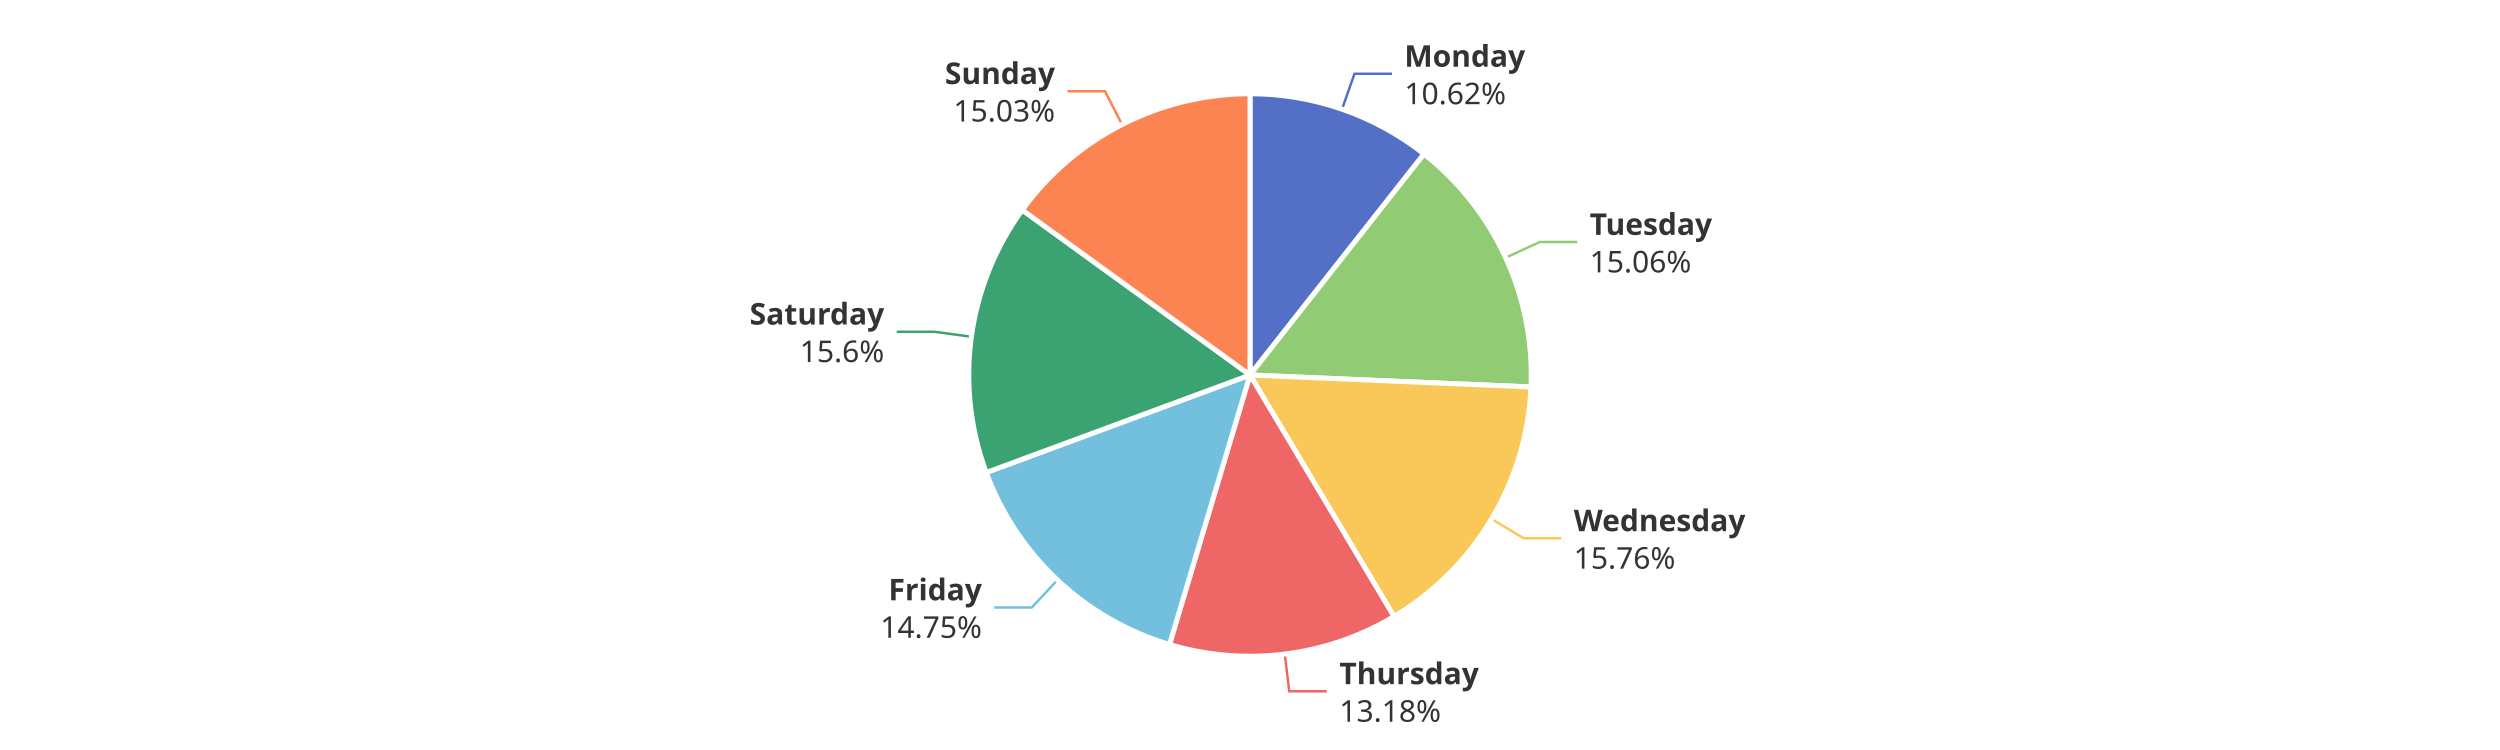
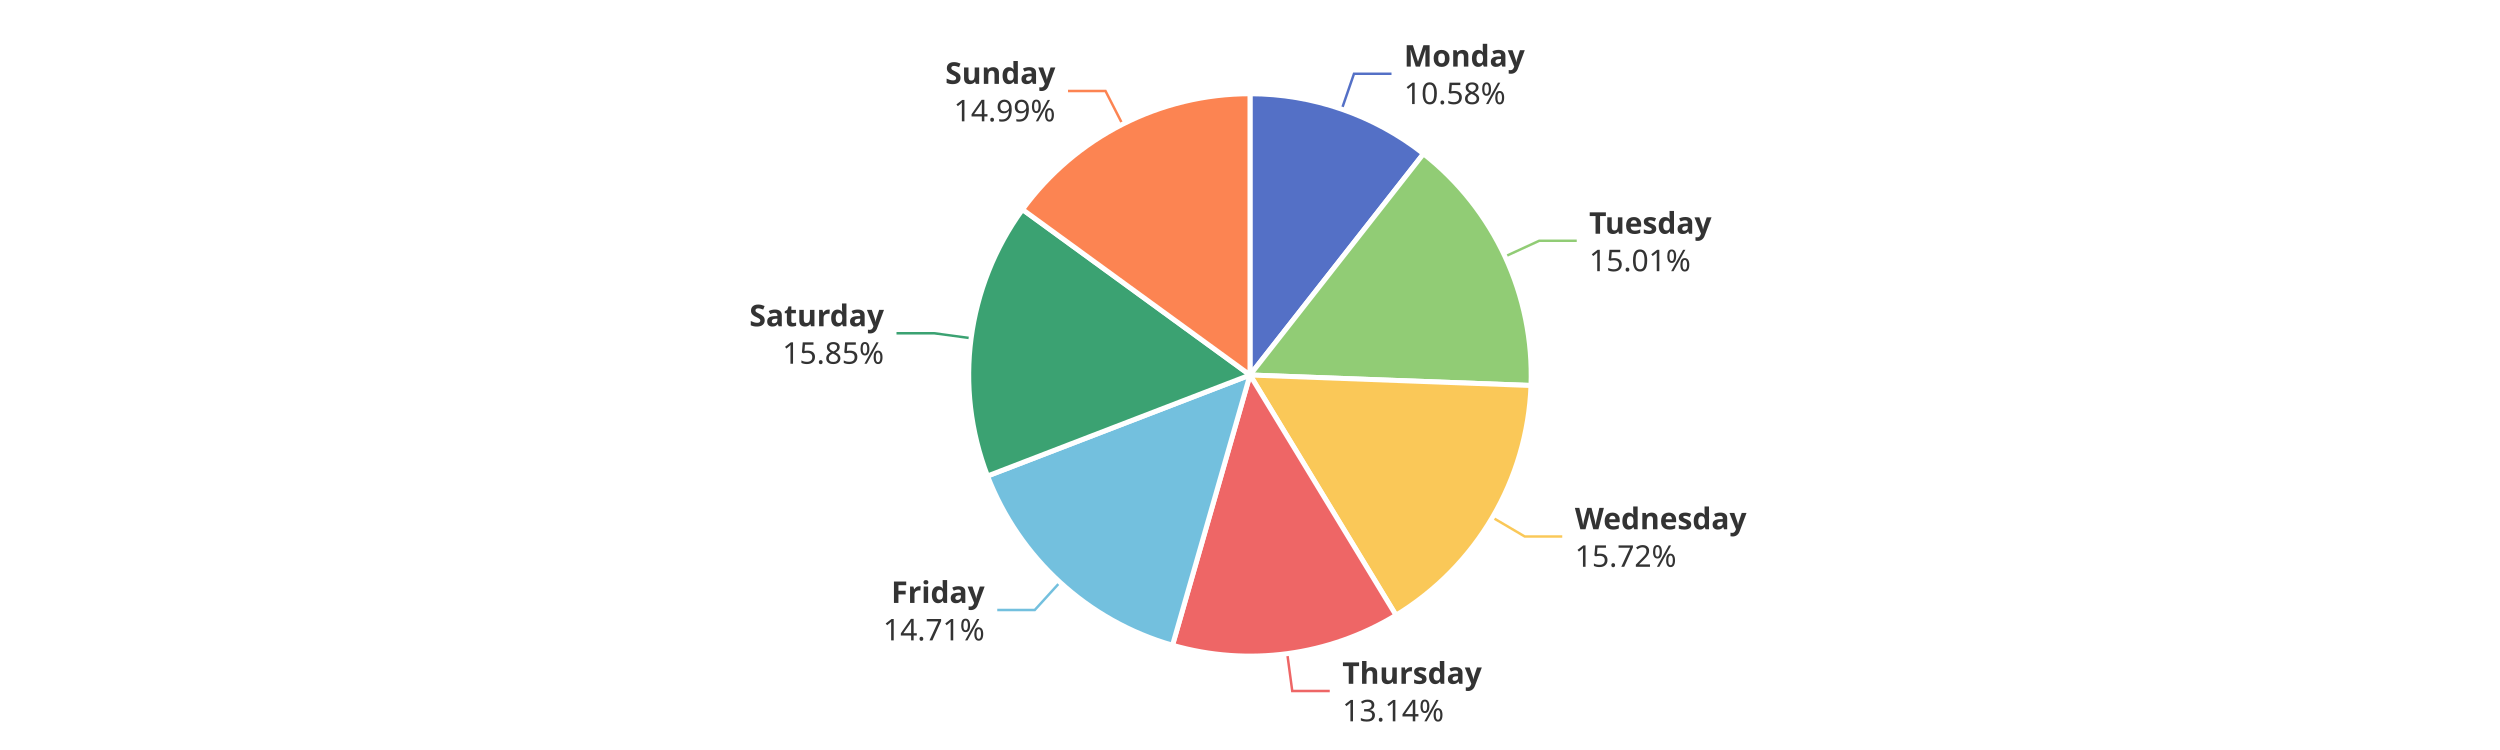
<svg xmlns="http://www.w3.org/2000/svg" width="1000" height="300" version="1.1" baseProfile="full" viewBox="0 0 1000 300">
  <rect width="1000" height="300" x="0" y="0" id="0" fill="#ffffff" />
-   <polyline points="536.8 43.7 541.8 29.5 556.8 29.5" fill="none" stroke="#5470c6" />
-   <polyline points="602.2 103.1 615.9 96.8 630.9 96.8" fill="none" stroke="#91cc75" />
-   <polyline points="596.6 207.6 609.5 215.3 624.5 215.3" fill="none" stroke="#fac858" />
-   <polyline points="513.9 261.6 515.7 276.5 530.7 276.5" fill="none" stroke="#ee6666" />
-   <polyline points="423 232 412.7 243 397.7 243" fill="none" stroke="#73c0de" />
-   <polyline points="388.5 134.7 373.7 132.7 358.7 132.7" fill="none" stroke="#3ba272" />
-   <polyline points="448.8 49.8 442 36.5 427 36.5" fill="none" stroke="#fc8452" />
-   <path d="M500 37.5A112.5 112.5 0 0 1 569.6 61.6L500 150Z" fill="#5470c6" stroke="#fff" stroke-width="2" stroke-linejoin="round" />
-   <path d="M569.6 61.6A112.5 112.5 0 0 1 612.4 154.8L500 150Z" fill="#91cc75" stroke="#fff" stroke-width="2" stroke-linejoin="round" />
-   <path d="M612.4 154.8A112.5 112.5 0 0 1 557.6 246.6L500 150Z" fill="#fac858" stroke="#fff" stroke-width="2" stroke-linejoin="round" />
-   <path d="M557.6 246.6A112.5 112.5 0 0 1 467.8 257.8L500 150Z" fill="#ee6666" stroke="#fff" stroke-width="2" stroke-linejoin="round" />
-   <path d="M467.8 257.8A112.5 112.5 0 0 1 394.5 189L500 150Z" fill="#73c0de" stroke="#fff" stroke-width="2" stroke-linejoin="round" />
-   <path d="M394.5 189A112.5 112.5 0 0 1 408.9 84L500 150Z" fill="#3ba272" stroke="#fff" stroke-width="2" stroke-linejoin="round" />
-   <path d="M408.9 84A112.5 112.5 0 0 1 500 37.5L500 150Z" fill="#fc8452" stroke="#fff" stroke-width="2" stroke-linejoin="round" />
-   <path d="M0 -15l42.8 0l0 30l-42.8 0Z" transform="translate(561.7539 29.5307)" fill="none" />
-   <text dominant-baseline="central" text-anchor="start" style="font-size:12px;font-family:sans-serif;font-weight:bold;" y="-7.5" transform="translate(561.7539 29.5307)" fill="#333" stroke="rgb(255,255,255)" stroke-width="2" paint-order="stroke" stroke-miterlimit="2">Monday</text>
-   <text dominant-baseline="central" text-anchor="start" style="font-size:12px;font-family:sans-serif;" y="7.5" transform="translate(561.7539 29.5307)" fill="#333" stroke="rgb(255,255,255)" stroke-width="2" paint-order="stroke" stroke-miterlimit="2">10.62%</text>
-   <path d="M0 -15l46.2 0l0 30l-46.2 0Z" transform="translate(635.872 96.8028)" fill="none" />
-   <text dominant-baseline="central" text-anchor="start" style="font-size:12px;font-family:sans-serif;font-weight:bold;" y="-7.5" transform="translate(635.872 96.8028)" fill="#333" stroke="rgb(255,255,255)" stroke-width="2" paint-order="stroke" stroke-miterlimit="2">Tuesday</text>
-   <text dominant-baseline="central" text-anchor="start" style="font-size:12px;font-family:sans-serif;" y="7.5" transform="translate(635.872 96.8028)" fill="#333" stroke="rgb(255,255,255)" stroke-width="2" paint-order="stroke" stroke-miterlimit="2">15.06%</text>
-   <path d="M0 -15l63.6 0l0 30l-63.6 0Z" transform="translate(629.4992 215.316)" fill="none" />
-   <text dominant-baseline="central" text-anchor="start" style="font-size:12px;font-family:sans-serif;font-weight:bold;" y="-7.5" transform="translate(629.4992 215.316)" fill="#333" stroke="rgb(255,255,255)" stroke-width="2" paint-order="stroke" stroke-miterlimit="2">Wednesday</text>
-   <text dominant-baseline="central" text-anchor="start" style="font-size:12px;font-family:sans-serif;" y="7.5" transform="translate(629.4992 215.316)" fill="#333" stroke="rgb(255,255,255)" stroke-width="2" paint-order="stroke" stroke-miterlimit="2">15.76%</text>
-   <path d="M0 -15l50.2 0l0 30l-50.2 0Z" transform="translate(535.7415 276.5245)" fill="none" />
-   <text dominant-baseline="central" text-anchor="start" style="font-size:12px;font-family:sans-serif;font-weight:bold;" y="-7.5" transform="translate(535.7415 276.5245)" fill="#333" stroke="rgb(255,255,255)" stroke-width="2" paint-order="stroke" stroke-miterlimit="2">Thursday</text>
-   <text dominant-baseline="central" text-anchor="start" style="font-size:12px;font-family:sans-serif;" y="7.5" transform="translate(535.7415 276.5245)" fill="#333" stroke="rgb(255,255,255)" stroke-width="2" paint-order="stroke" stroke-miterlimit="2">13.18%</text>
-   <path d="M-40.9 -15l40.9 0l0 30l-40.9 0Z" transform="translate(392.7494 242.9709)" fill="none" />
-   <text dominant-baseline="central" text-anchor="end" style="font-size:12px;font-family:sans-serif;font-weight:bold;" y="-7.5" transform="translate(392.7494 242.9709)" fill="#333" stroke="rgb(255,255,255)" stroke-width="2" paint-order="stroke" stroke-miterlimit="2">Friday</text>
-   <text dominant-baseline="central" text-anchor="end" style="font-size:12px;font-family:sans-serif;" y="7.5" transform="translate(392.7494 242.9709)" fill="#333" stroke="rgb(255,255,255)" stroke-width="2" paint-order="stroke" stroke-miterlimit="2">14.75%</text>
-   <path d="M-48.2 -15l48.2 0l0 30l-48.2 0Z" transform="translate(353.6833 132.6698)" fill="none" />
-   <text dominant-baseline="central" text-anchor="end" style="font-size:12px;font-family:sans-serif;font-weight:bold;" y="-7.5" transform="translate(353.6833 132.6698)" fill="#333" stroke="rgb(255,255,255)" stroke-width="2" paint-order="stroke" stroke-miterlimit="2">Saturday</text>
-   <text dominant-baseline="central" text-anchor="end" style="font-size:12px;font-family:sans-serif;" y="7.5" transform="translate(353.6833 132.6698)" fill="#333" stroke="rgb(255,255,255)" stroke-width="2" paint-order="stroke" stroke-miterlimit="2">15.6%</text>
-   <path d="M-40.9 -15l40.9 0l0 30l-40.9 0Z" transform="translate(422.0092 36.4513)" fill="none" />
-   <text dominant-baseline="central" text-anchor="end" style="font-size:12px;font-family:sans-serif;font-weight:bold;" y="-7.5" transform="translate(422.0092 36.4513)" fill="#333" stroke="rgb(255,255,255)" stroke-width="2" paint-order="stroke" stroke-miterlimit="2">Sunday</text>
-   <text dominant-baseline="central" text-anchor="end" style="font-size:12px;font-family:sans-serif;" y="7.5" transform="translate(422.0092 36.4513)" fill="#333" stroke="rgb(255,255,255)" stroke-width="2" paint-order="stroke" stroke-miterlimit="2">15.03%</text>
+   <polyline points="536.7 43.7 541.6 29.5 556.6 29.5" fill="none" stroke="#5470c6" />
+   <polyline points="602 102.6 615.7 96.3 630.7 96.3" fill="none" stroke="#91cc75" />
+   <polyline points="597 207 609.9 214.6 624.9 214.6" fill="none" stroke="#fac858" />
+   <polyline points="514.9 261.5 516.9 276.4 531.9 276.4" fill="none" stroke="#ee6666" />
+   <polyline points="424 232.9 413.9 244 398.9 244" fill="none" stroke="#73c0de" />
+   <polyline points="388.5 135.3 373.6 133.3 358.6 133.3" fill="none" stroke="#3ba272" />
+   <polyline points="449 49.7 442.2 36.4 427.2 36.4" fill="none" stroke="#fc8452" />
+   <path d="M500 37.5A112.5 112.5 0 0 1 569.4 61.5L500 150Z" fill="#5470c6" stroke="#fff" stroke-width="2" stroke-linejoin="round" />
+   <path d="M569.4 61.5A112.5 112.5 0 0 1 612.4 154.2L500 150Z" fill="#91cc75" stroke="#fff" stroke-width="2" stroke-linejoin="round" />
+   <path d="M612.4 154.2A112.5 112.5 0 0 1 558.4 246.1L500 150Z" fill="#fac858" stroke="#fff" stroke-width="2" stroke-linejoin="round" />
+   <path d="M558.4 246.1A112.5 112.5 0 0 1 469 258.1L500 150Z" fill="#ee6666" stroke="#fff" stroke-width="2" stroke-linejoin="round" />
+   <path d="M469 258.1A112.5 112.5 0 0 1 395 190.4L500 150Z" fill="#73c0de" stroke="#fff" stroke-width="2" stroke-linejoin="round" />
+   <path d="M395 190.4A112.5 112.5 0 0 1 409 83.8L500 150Z" fill="#3ba272" stroke="#fff" stroke-width="2" stroke-linejoin="round" />
+   <path d="M409 83.8A112.5 112.5 0 0 1 500 37.5L500 150Z" fill="#fc8452" stroke="#fff" stroke-width="2" stroke-linejoin="round" />
+   <path d="M0 -15l42.8 0l0 30l-42.8 0Z" transform="translate(561.6025 29.4783)" fill="none" />
+   <text dominant-baseline="central" text-anchor="start" style="font-size:12px;font-family:sans-serif;font-weight:bold;" y="-7.5" transform="translate(561.6025 29.4783)" fill="#333" stroke="rgb(255,255,255)" stroke-width="2" paint-order="stroke" stroke-miterlimit="2">Monday</text>
+   <text dominant-baseline="central" text-anchor="start" style="font-size:12px;font-family:sans-serif;" y="7.5" transform="translate(561.6025 29.4783)" fill="#333" stroke="rgb(255,255,255)" stroke-width="2" paint-order="stroke" stroke-miterlimit="2">10.58%</text>
+   <path d="M0 -15l46.2 0l0 30l-46.2 0Z" transform="translate(635.6537 96.33)" fill="none" />
+   <text dominant-baseline="central" text-anchor="start" style="font-size:12px;font-family:sans-serif;font-weight:bold;" y="-7.5" transform="translate(635.6537 96.33)" fill="#333" stroke="rgb(255,255,255)" stroke-width="2" paint-order="stroke" stroke-miterlimit="2">Tuesday</text>
+   <text dominant-baseline="central" text-anchor="start" style="font-size:12px;font-family:sans-serif;" y="7.5" transform="translate(635.6537 96.33)" fill="#333" stroke="rgb(255,255,255)" stroke-width="2" paint-order="stroke" stroke-miterlimit="2">15.01%</text>
+   <path d="M0 -15l63.6 0l0 30l-63.6 0Z" transform="translate(629.948 214.5577)" fill="none" />
+   <text dominant-baseline="central" text-anchor="start" style="font-size:12px;font-family:sans-serif;font-weight:bold;" y="-7.5" transform="translate(629.948 214.5577)" fill="#333" stroke="rgb(255,255,255)" stroke-width="2" paint-order="stroke" stroke-miterlimit="2">Wednesday</text>
+   <text dominant-baseline="central" text-anchor="start" style="font-size:12px;font-family:sans-serif;" y="7.5" transform="translate(629.948 214.5577)" fill="#333" stroke="rgb(255,255,255)" stroke-width="2" paint-order="stroke" stroke-miterlimit="2">15.72%</text>
+   <path d="M0 -15l50.2 0l0 30l-50.2 0Z" transform="translate(536.9333 276.3705)" fill="none" />
+   <text dominant-baseline="central" text-anchor="start" style="font-size:12px;font-family:sans-serif;font-weight:bold;" y="-7.5" transform="translate(536.9333 276.3705)" fill="#333" stroke="rgb(255,255,255)" stroke-width="2" paint-order="stroke" stroke-miterlimit="2">Thursday</text>
+   <text dominant-baseline="central" text-anchor="start" style="font-size:12px;font-family:sans-serif;" y="7.5" transform="translate(536.9333 276.3705)" fill="#333" stroke="rgb(255,255,255)" stroke-width="2" paint-order="stroke" stroke-miterlimit="2">13.14%</text>
+   <path d="M-40.9 -15l40.9 0l0 30l-40.9 0Z" transform="translate(393.8655 244.0059)" fill="none" />
+   <text dominant-baseline="central" text-anchor="end" style="font-size:12px;font-family:sans-serif;font-weight:bold;" y="-7.5" transform="translate(393.8655 244.0059)" fill="#333" stroke="rgb(255,255,255)" stroke-width="2" paint-order="stroke" stroke-miterlimit="2">Friday</text>
+   <text dominant-baseline="central" text-anchor="end" style="font-size:12px;font-family:sans-serif;" y="7.5" transform="translate(393.8655 244.0059)" fill="#333" stroke="rgb(255,255,255)" stroke-width="2" paint-order="stroke" stroke-miterlimit="2">14.71%</text>
+   <path d="M-48.2 -15l48.2 0l0 30l-48.2 0Z" transform="translate(353.5925 133.3447)" fill="none" />
+   <text dominant-baseline="central" text-anchor="end" style="font-size:12px;font-family:sans-serif;font-weight:bold;" y="-7.5" transform="translate(353.5925 133.3447)" fill="#333" stroke="rgb(255,255,255)" stroke-width="2" paint-order="stroke" stroke-miterlimit="2">Saturday</text>
+   <text dominant-baseline="central" text-anchor="end" style="font-size:12px;font-family:sans-serif;" y="7.5" transform="translate(353.5925 133.3447)" fill="#333" stroke="rgb(255,255,255)" stroke-width="2" paint-order="stroke" stroke-miterlimit="2">15.85%</text>
+   <path d="M-40.9 -15l40.9 0l0 30l-40.9 0Z" transform="translate(422.1519 36.3785)" fill="none" />
+   <text dominant-baseline="central" text-anchor="end" style="font-size:12px;font-family:sans-serif;font-weight:bold;" y="-7.5" transform="translate(422.1519 36.3785)" fill="#333" stroke="rgb(255,255,255)" stroke-width="2" paint-order="stroke" stroke-miterlimit="2">Sunday</text>
+   <text dominant-baseline="central" text-anchor="end" style="font-size:12px;font-family:sans-serif;" y="7.5" transform="translate(422.1519 36.3785)" fill="#333" stroke="rgb(255,255,255)" stroke-width="2" paint-order="stroke" stroke-miterlimit="2">14.99%</text>
</svg>
